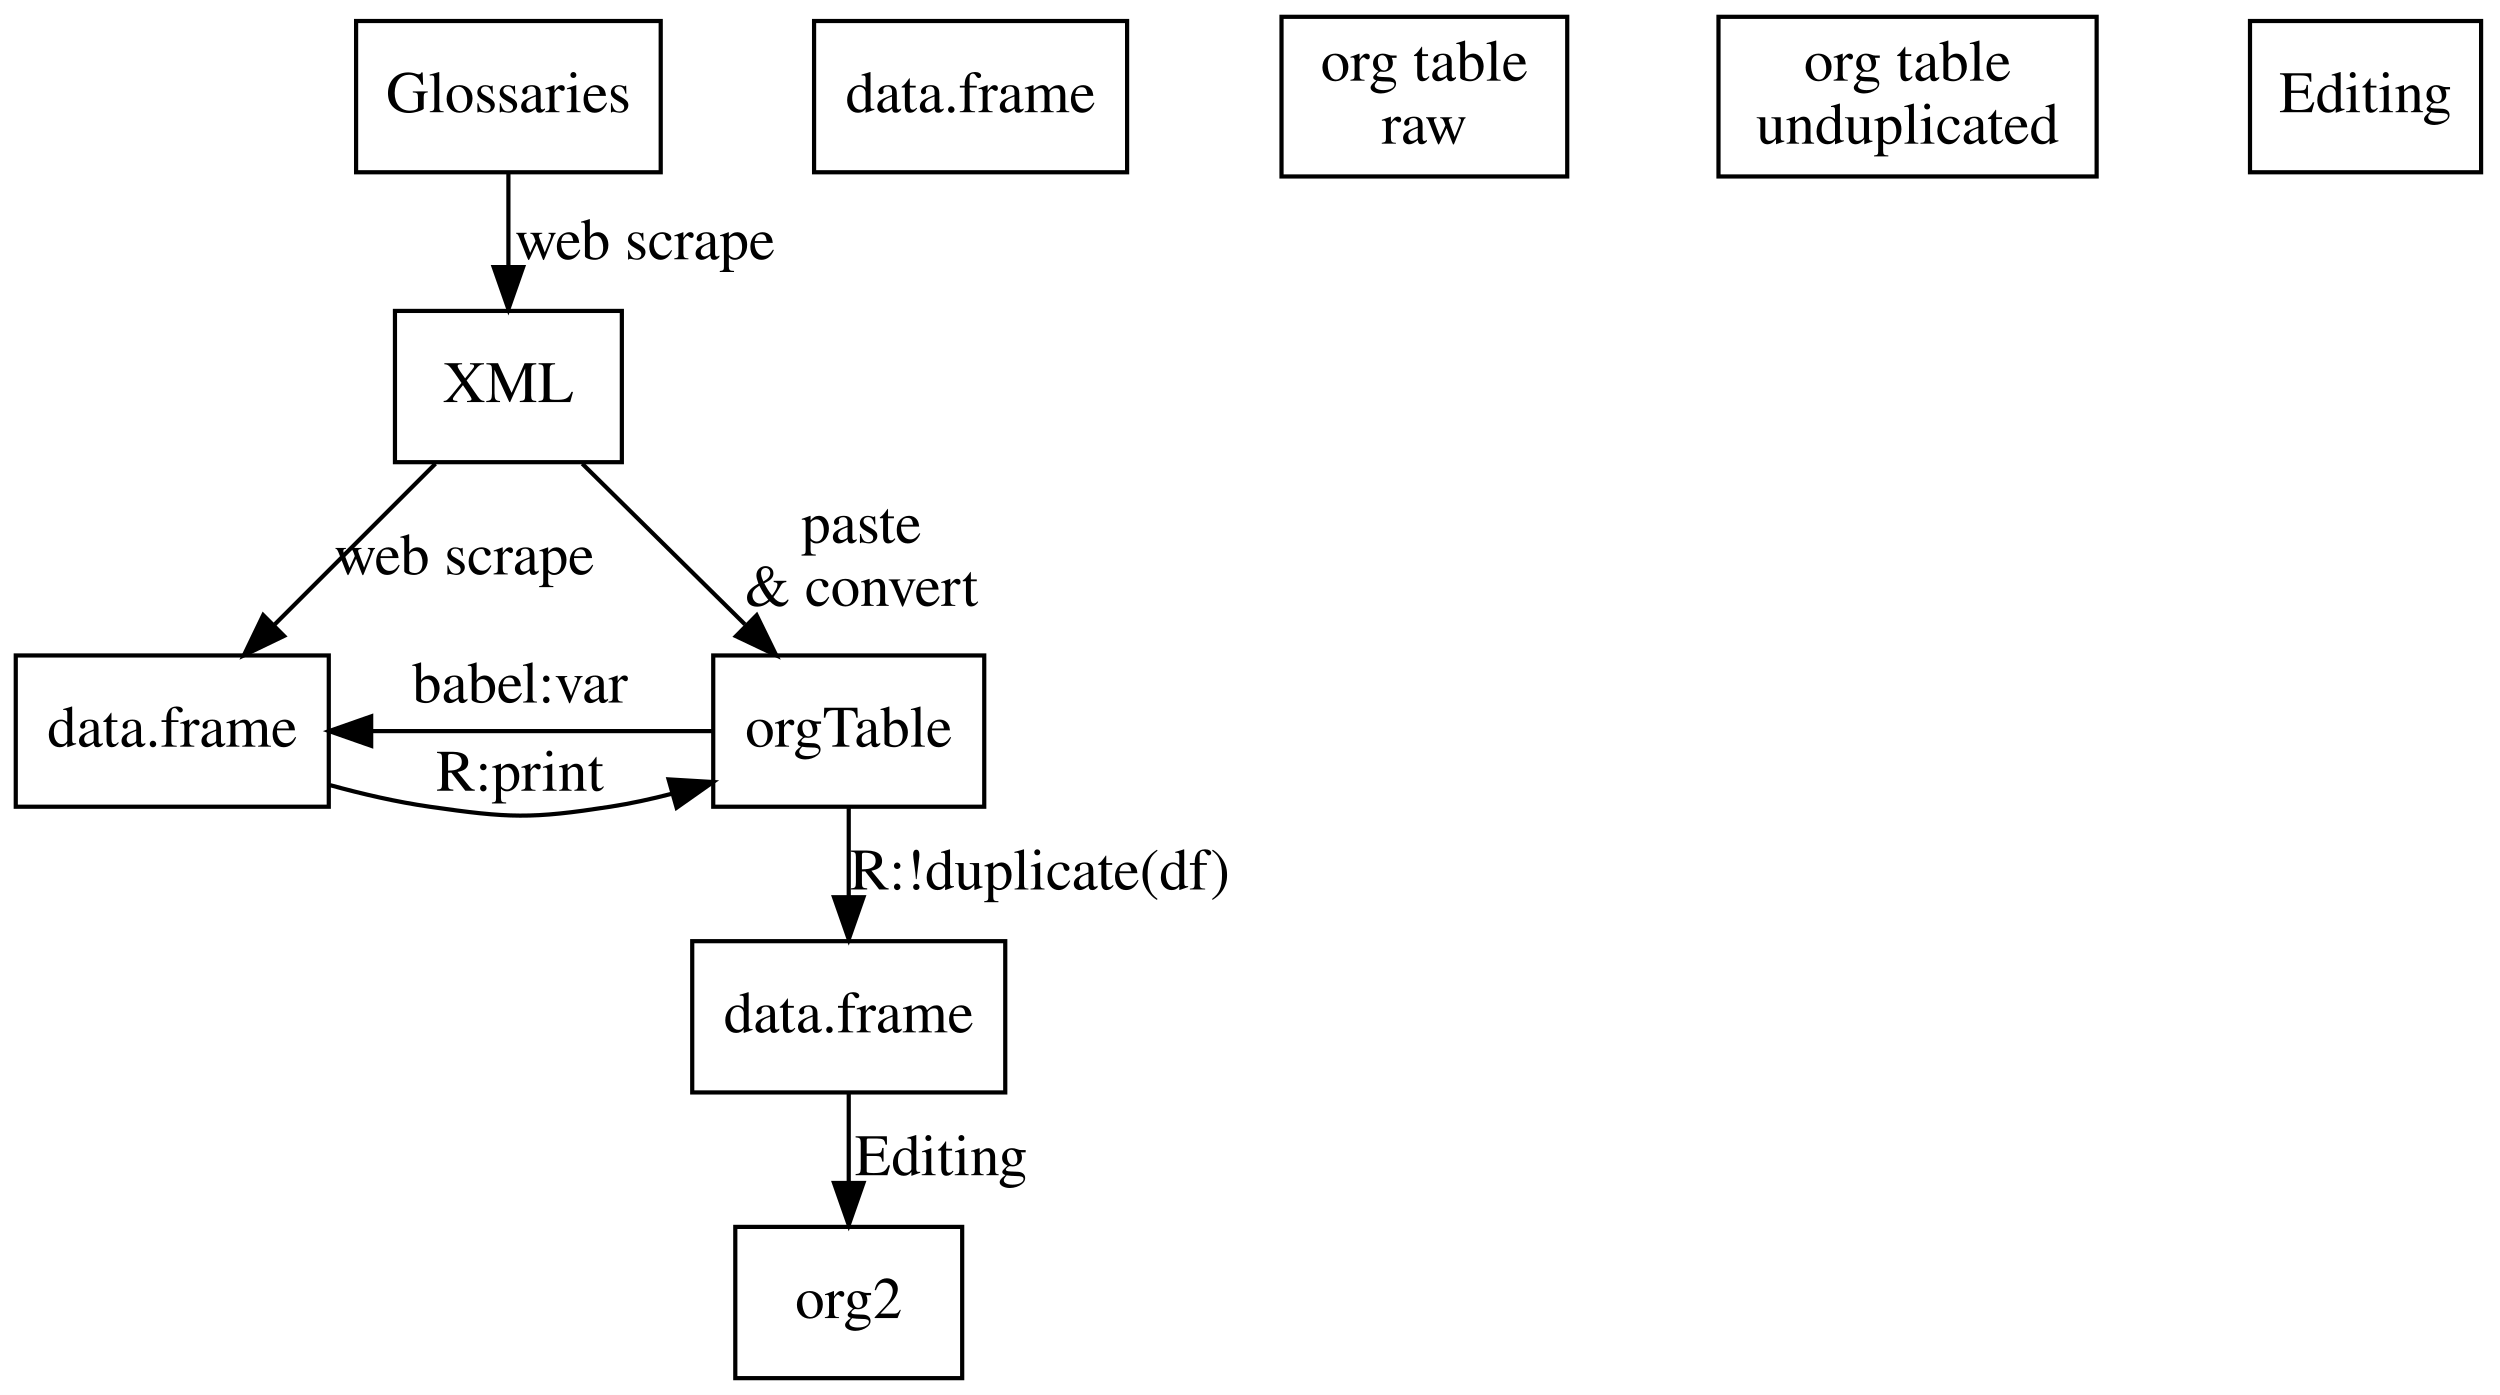
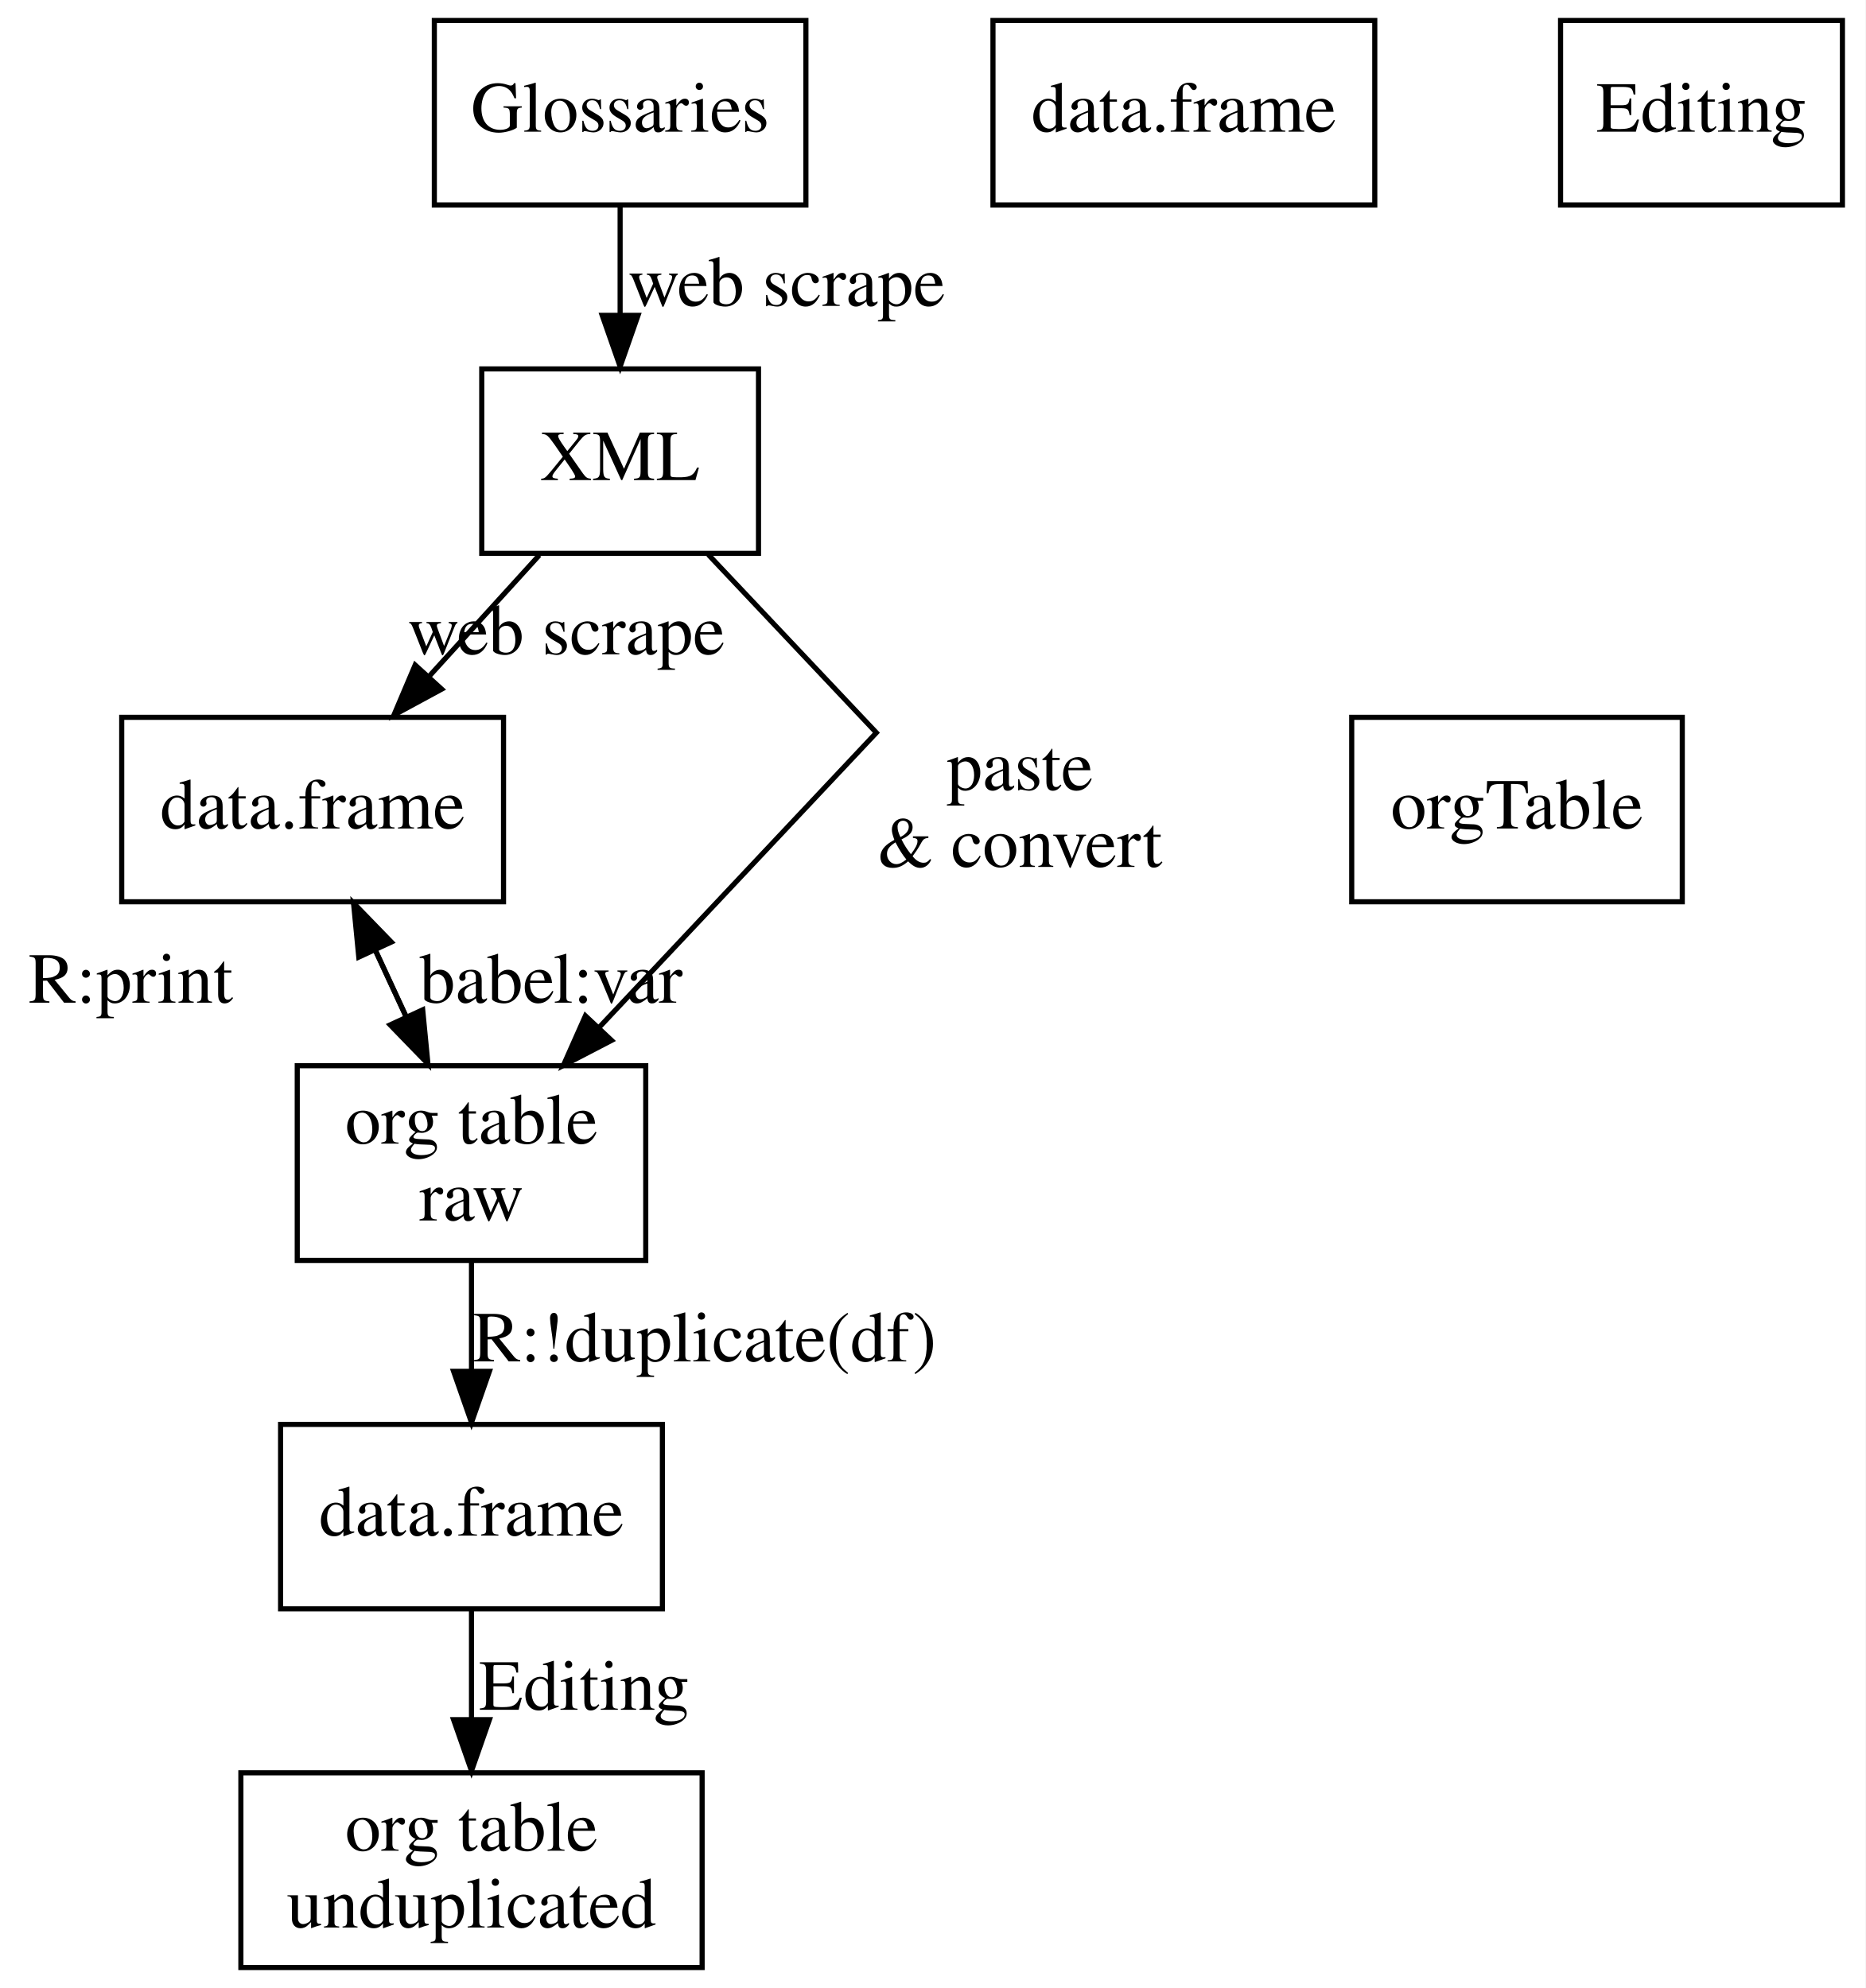
- <svg xmlns="http://www.w3.org/2000/svg" width="595pt" height="332pt" viewBox="0.00 0.00 595.00 332.00">
-   <g id="graph0" class="graph" transform="scale(1 1) rotate(0) translate(4 328)">
-     <polygon fill="white" stroke="none" points="-4,4 -4,-328 591,-328 591,4 -4,4" />
+ <svg xmlns="http://www.w3.org/2000/svg" width="364pt" height="388pt" viewBox="0.00 0.00 364.00 388.00">
+   <g id="graph0" class="graph" transform="scale(1 1) rotate(0) translate(4 384)">
+     <polygon fill="white" stroke="none" points="-4,4 -4,-384 360,-384 360,4 -4,4" />
    <g id="node1" class="node">
-       <polygon fill="none" stroke="black" points="153.25,-323 80.75,-323 80.75,-287 153.25,-287 153.25,-323" />
-       <text text-anchor="middle" x="117" y="-301.3" font-family="Times,serif" font-size="14.00">Glossaries</text>
+       <polygon fill="none" stroke="black" points="153.25,-380 80.75,-380 80.75,-344 153.25,-344 153.25,-380" />
+       <text text-anchor="middle" x="117" y="-358.3" font-family="Times,serif" font-size="14.00">Glossaries</text>
    </g>
    <g id="node2" class="node">
-       <polygon fill="none" stroke="black" points="144,-254 90,-254 90,-218 144,-218 144,-254" />
-       <text text-anchor="middle" x="117" y="-232.3" font-family="Times,serif" font-size="14.00">XML</text>
+       <polygon fill="none" stroke="black" points="144,-312 90,-312 90,-276 144,-276 144,-312" />
+       <text text-anchor="middle" x="117" y="-290.3" font-family="Times,serif" font-size="14.00">XML</text>
    </g>
    <g id="edge1" class="edge">
-       <path fill="none" stroke="black" d="M117,-286.746C117,-279.999 117,-272.093 117,-264.594" />
-       <polygon fill="black" stroke="black" points="120.5,-264.429 117,-254.429 113.5,-264.429 120.5,-264.429" />
-       <text text-anchor="middle" x="149.5" y="-266.3" font-family="Times,serif" font-size="14.00"> web scrape</text>
+       <path fill="none" stroke="black" d="M117,-343.659C117,-337.193 117,-329.682 117,-322.525" />
+       <polygon fill="black" stroke="black" points="120.5,-322.454 117,-312.454 113.5,-322.454 120.5,-322.454" />
+       <text text-anchor="middle" x="149.5" y="-324.3" font-family="Times,serif" font-size="14.00"> web scrape</text>
    </g>
    <g id="node3" class="node">
-       <polygon fill="none" stroke="black" points="74.25,-172 -0.25,-172 -0.25,-136 74.25,-136 74.25,-172" />
-       <text text-anchor="middle" x="37" y="-150.3" font-family="Times,serif" font-size="14.00">data.frame</text>
+       <polygon fill="none" stroke="black" points="94.25,-244 19.75,-244 19.75,-208 94.25,-208 94.25,-244" />
+       <text text-anchor="middle" x="57" y="-222.3" font-family="Times,serif" font-size="14.00">data.frame</text>
    </g>
    <g id="edge2" class="edge">
-       <path fill="none" stroke="black" d="M99.641,-217.641C88.453,-206.453 73.74,-191.74 61.386,-179.386" />
-       <polygon fill="black" stroke="black" points="63.596,-176.646 54.05,-172.05 58.646,-181.596 63.596,-176.646" />
-       <text text-anchor="middle" x="106.5" y="-191.3" font-family="Times,serif" font-size="14.00"> web scrape</text>
+       <path fill="none" stroke="black" d="M101.236,-275.659C94.674,-268.441 86.928,-259.921 79.768,-252.044" />
+       <polygon fill="black" stroke="black" points="82.184,-249.499 72.867,-244.454 77.004,-254.208 82.184,-249.499" />
+       <text text-anchor="middle" x="106.5" y="-256.3" font-family="Times,serif" font-size="14.00"> web scrape</text>
+     </g>
+     <g id="node6" class="node">
+       <polygon fill="none" stroke="black" points="122,-176 54,-176 54,-138 122,-138 122,-176" />
+       <text text-anchor="middle" x="88" y="-160.8" font-family="Times,serif" font-size="14.00">org table </text>
+       <text text-anchor="middle" x="88" y="-145.8" font-family="Times,serif" font-size="14.00"> raw </text>
+     </g>
+     <g id="edge3" class="edge">
+       <path fill="none" stroke="black" d="M134.207,-275.76C148.67,-260.429 167,-241 167,-241 167,-241 135.984,-208.021 112.82,-183.391" />
+       <polygon fill="black" stroke="black" points="115.327,-180.948 105.926,-176.061 110.228,-185.743 115.327,-180.948" />
+       <text text-anchor="middle" x="195" y="-229.8" font-family="Times,serif" font-size="14.00"> paste </text>
+       <text text-anchor="middle" x="195" y="-214.8" font-family="Times,serif" font-size="14.00">&amp; convert</text>
+     </g>
+     <g id="edge4" class="edge">
+       <path fill="none" stroke="black" d="M64.983,-207.746C68.112,-200.985 71.779,-193.059 75.255,-185.546" />
+       <polygon fill="black" stroke="black" points="78.478,-186.914 79.501,-176.369 72.125,-183.975 78.478,-186.914" />
+       <text text-anchor="middle" x="21.5" y="-188.3" font-family="Times,serif" font-size="14.00"> R:print</text>
+     </g>
+     <g id="node4" class="node">
+       <polygon fill="none" stroke="black" points="125.25,-106 50.75,-106 50.75,-70 125.25,-70 125.25,-106" />
+       <text text-anchor="middle" x="88" y="-84.3" font-family="Times,serif" font-size="14.00">data.frame</text>
+     </g>
+     <g id="node7" class="node">
+       <polygon fill="none" stroke="black" points="133,-38 43,-38 43,-0 133,-0 133,-38" />
+       <text text-anchor="middle" x="88" y="-22.8" font-family="Times,serif" font-size="14.00">org table </text>
+       <text text-anchor="middle" x="88" y="-7.8" font-family="Times,serif" font-size="14.00"> unduplicated</text>
+     </g>
+     <g id="edge7" class="edge">
+       <path fill="none" stroke="black" d="M88,-69.746C88,-63.285 88,-55.761 88,-48.55" />
+       <polygon fill="black" stroke="black" points="91.5,-48.369 88,-38.369 84.5,-48.369 91.5,-48.369" />
+       <text text-anchor="middle" x="110" y="-50.3" font-family="Times,serif" font-size="14.00"> Editing</text>
+     </g>
+     <g id="node5" class="node">
+       <polygon fill="none" stroke="black" points="264.25,-380 189.75,-380 189.75,-344 264.25,-344 264.25,-380" />
+       <text text-anchor="middle" x="227" y="-358.3" font-family="Times,serif" font-size="14.00">data.frame</text>
+     </g>
+     <g id="edge5" class="edge">
+       <path fill="none" stroke="black" d="M79.501,-176.369C76.387,-183.099 72.796,-190.861 69.409,-198.179" />
+       <polygon fill="black" stroke="black" points="66.006,-197.2 64.983,-207.746 72.359,-200.14 66.006,-197.2" />
+       <text text-anchor="middle" x="103.5" y="-188.3" font-family="Times,serif" font-size="14.00"> babel:var</text>
+     </g>
+     <g id="edge6" class="edge">
+       <path fill="none" stroke="black" d="M88,-137.692C88,-131.132 88,-123.586 88,-116.423" />
+       <polygon fill="black" stroke="black" points="91.5,-116.363 88,-106.363 84.5,-116.363 91.5,-116.363" />
+       <text text-anchor="middle" x="133.5" y="-118.3" font-family="Times,serif" font-size="14.00"> R:!duplicate(df)</text>
+     </g>
+     <g id="node8" class="node">
+       <polygon fill="none" stroke="black" points="355.5,-380 300.5,-380 300.5,-344 355.5,-344 355.5,-380" />
+       <text text-anchor="middle" x="328" y="-358.3" font-family="Times,serif" font-size="14.00">Editing</text>
    </g>
    <g id="node9" class="node">
-       <polygon fill="none" stroke="black" points="230.25,-172 165.75,-172 165.75,-136 230.25,-136 230.25,-172" />
-       <text text-anchor="middle" x="198" y="-150.3" font-family="Times,serif" font-size="14.00">orgTable</text>
-     </g>
-     <g id="edge3" class="edge">
-       <path fill="none" stroke="black" d="M134.576,-217.641C145.904,-206.453 160.8,-191.74 173.31,-179.386" />
-       <polygon fill="black" stroke="black" points="176.081,-181.567 180.737,-172.05 171.162,-176.587 176.081,-181.567" />
-       <text text-anchor="middle" x="201" y="-198.8" font-family="Times,serif" font-size="14.00"> paste </text>
-       <text text-anchor="middle" x="201" y="-183.8" font-family="Times,serif" font-size="14.00">&amp; convert</text>
-     </g>
-     <g id="edge4" class="edge">
-       <path fill="none" stroke="black" d="M74.526,-141.142C82.281,-139.004 90.461,-137.121 98.25,-136 117.166,-133.278 122.364,-133.077 141.25,-136 146.041,-136.742 150.982,-137.816 155.856,-139.076" />
-       <polygon fill="black" stroke="black" points="155.124,-142.506 165.7,-141.876 157.039,-135.773 155.124,-142.506" />
-       <text text-anchor="middle" x="119.75" y="-139.8" font-family="Times,serif" font-size="14.00"> R:print</text>
-     </g>
-     <g id="node4" class="node">
-       <polygon fill="none" stroke="black" points="235.25,-104 160.75,-104 160.75,-68 235.25,-68 235.25,-104" />
-       <text text-anchor="middle" x="198" y="-82.3" font-family="Times,serif" font-size="14.00">data.frame</text>
-     </g>
-     <g id="node10" class="node">
-       <polygon fill="none" stroke="black" points="225,-36 171,-36 171,-0 225,-0 225,-36" />
-       <text text-anchor="middle" x="198" y="-14.3" font-family="Times,serif" font-size="14.00">org2</text>
-     </g>
-     <g id="edge7" class="edge">
-       <path fill="none" stroke="black" d="M198,-67.659C198,-61.193 198,-53.682 198,-46.525" />
-       <polygon fill="black" stroke="black" points="201.5,-46.454 198,-36.454 194.5,-46.454 201.5,-46.454" />
-       <text text-anchor="middle" x="220" y="-48.3" font-family="Times,serif" font-size="14.00"> Editing</text>
-     </g>
-     <g id="node5" class="node">
-       <polygon fill="none" stroke="black" points="264.25,-323 189.75,-323 189.75,-287 264.25,-287 264.25,-323" />
-       <text text-anchor="middle" x="227" y="-301.3" font-family="Times,serif" font-size="14.00">data.frame</text>
-     </g>
-     <g id="node6" class="node">
-       <polygon fill="none" stroke="black" points="369,-324 301,-324 301,-286 369,-286 369,-324" />
-       <text text-anchor="middle" x="335" y="-308.8" font-family="Times,serif" font-size="14.00">org table </text>
-       <text text-anchor="middle" x="335" y="-293.8" font-family="Times,serif" font-size="14.00"> raw </text>
-     </g>
-     <g id="node7" class="node">
-       <polygon fill="none" stroke="black" points="495,-324 405,-324 405,-286 495,-286 495,-324" />
-       <text text-anchor="middle" x="450" y="-308.8" font-family="Times,serif" font-size="14.00">org table </text>
-       <text text-anchor="middle" x="450" y="-293.8" font-family="Times,serif" font-size="14.00"> unduplicated</text>
-     </g>
-     <g id="node8" class="node">
-       <polygon fill="none" stroke="black" points="586.5,-323 531.5,-323 531.5,-287 586.5,-287 586.5,-323" />
-       <text text-anchor="middle" x="559" y="-301.3" font-family="Times,serif" font-size="14.00">Editing</text>
-     </g>
-     <g id="edge5" class="edge">
-       <path fill="none" stroke="black" d="M165.492,-154C142.212,-154 110.499,-154 84.403,-154" />
-       <polygon fill="black" stroke="black" points="84.341,-150.5 74.341,-154 84.341,-157.5 84.341,-150.5" />
-       <text text-anchor="middle" x="119.75" y="-160.8" font-family="Times,serif" font-size="14.00"> babel:var</text>
-     </g>
-     <g id="edge6" class="edge">
-       <path fill="none" stroke="black" d="M198,-135.659C198,-129.193 198,-121.682 198,-114.525" />
-       <polygon fill="black" stroke="black" points="201.5,-114.454 198,-104.454 194.5,-114.454 201.5,-114.454" />
-       <text text-anchor="middle" x="243.5" y="-116.3" font-family="Times,serif" font-size="14.00"> R:!duplicate(df)</text>
+       <polygon fill="none" stroke="black" points="324.25,-244 259.75,-244 259.75,-208 324.25,-208 324.25,-244" />
+       <text text-anchor="middle" x="292" y="-222.3" font-family="Times,serif" font-size="14.00">orgTable</text>
    </g>
  </g>
</svg>
